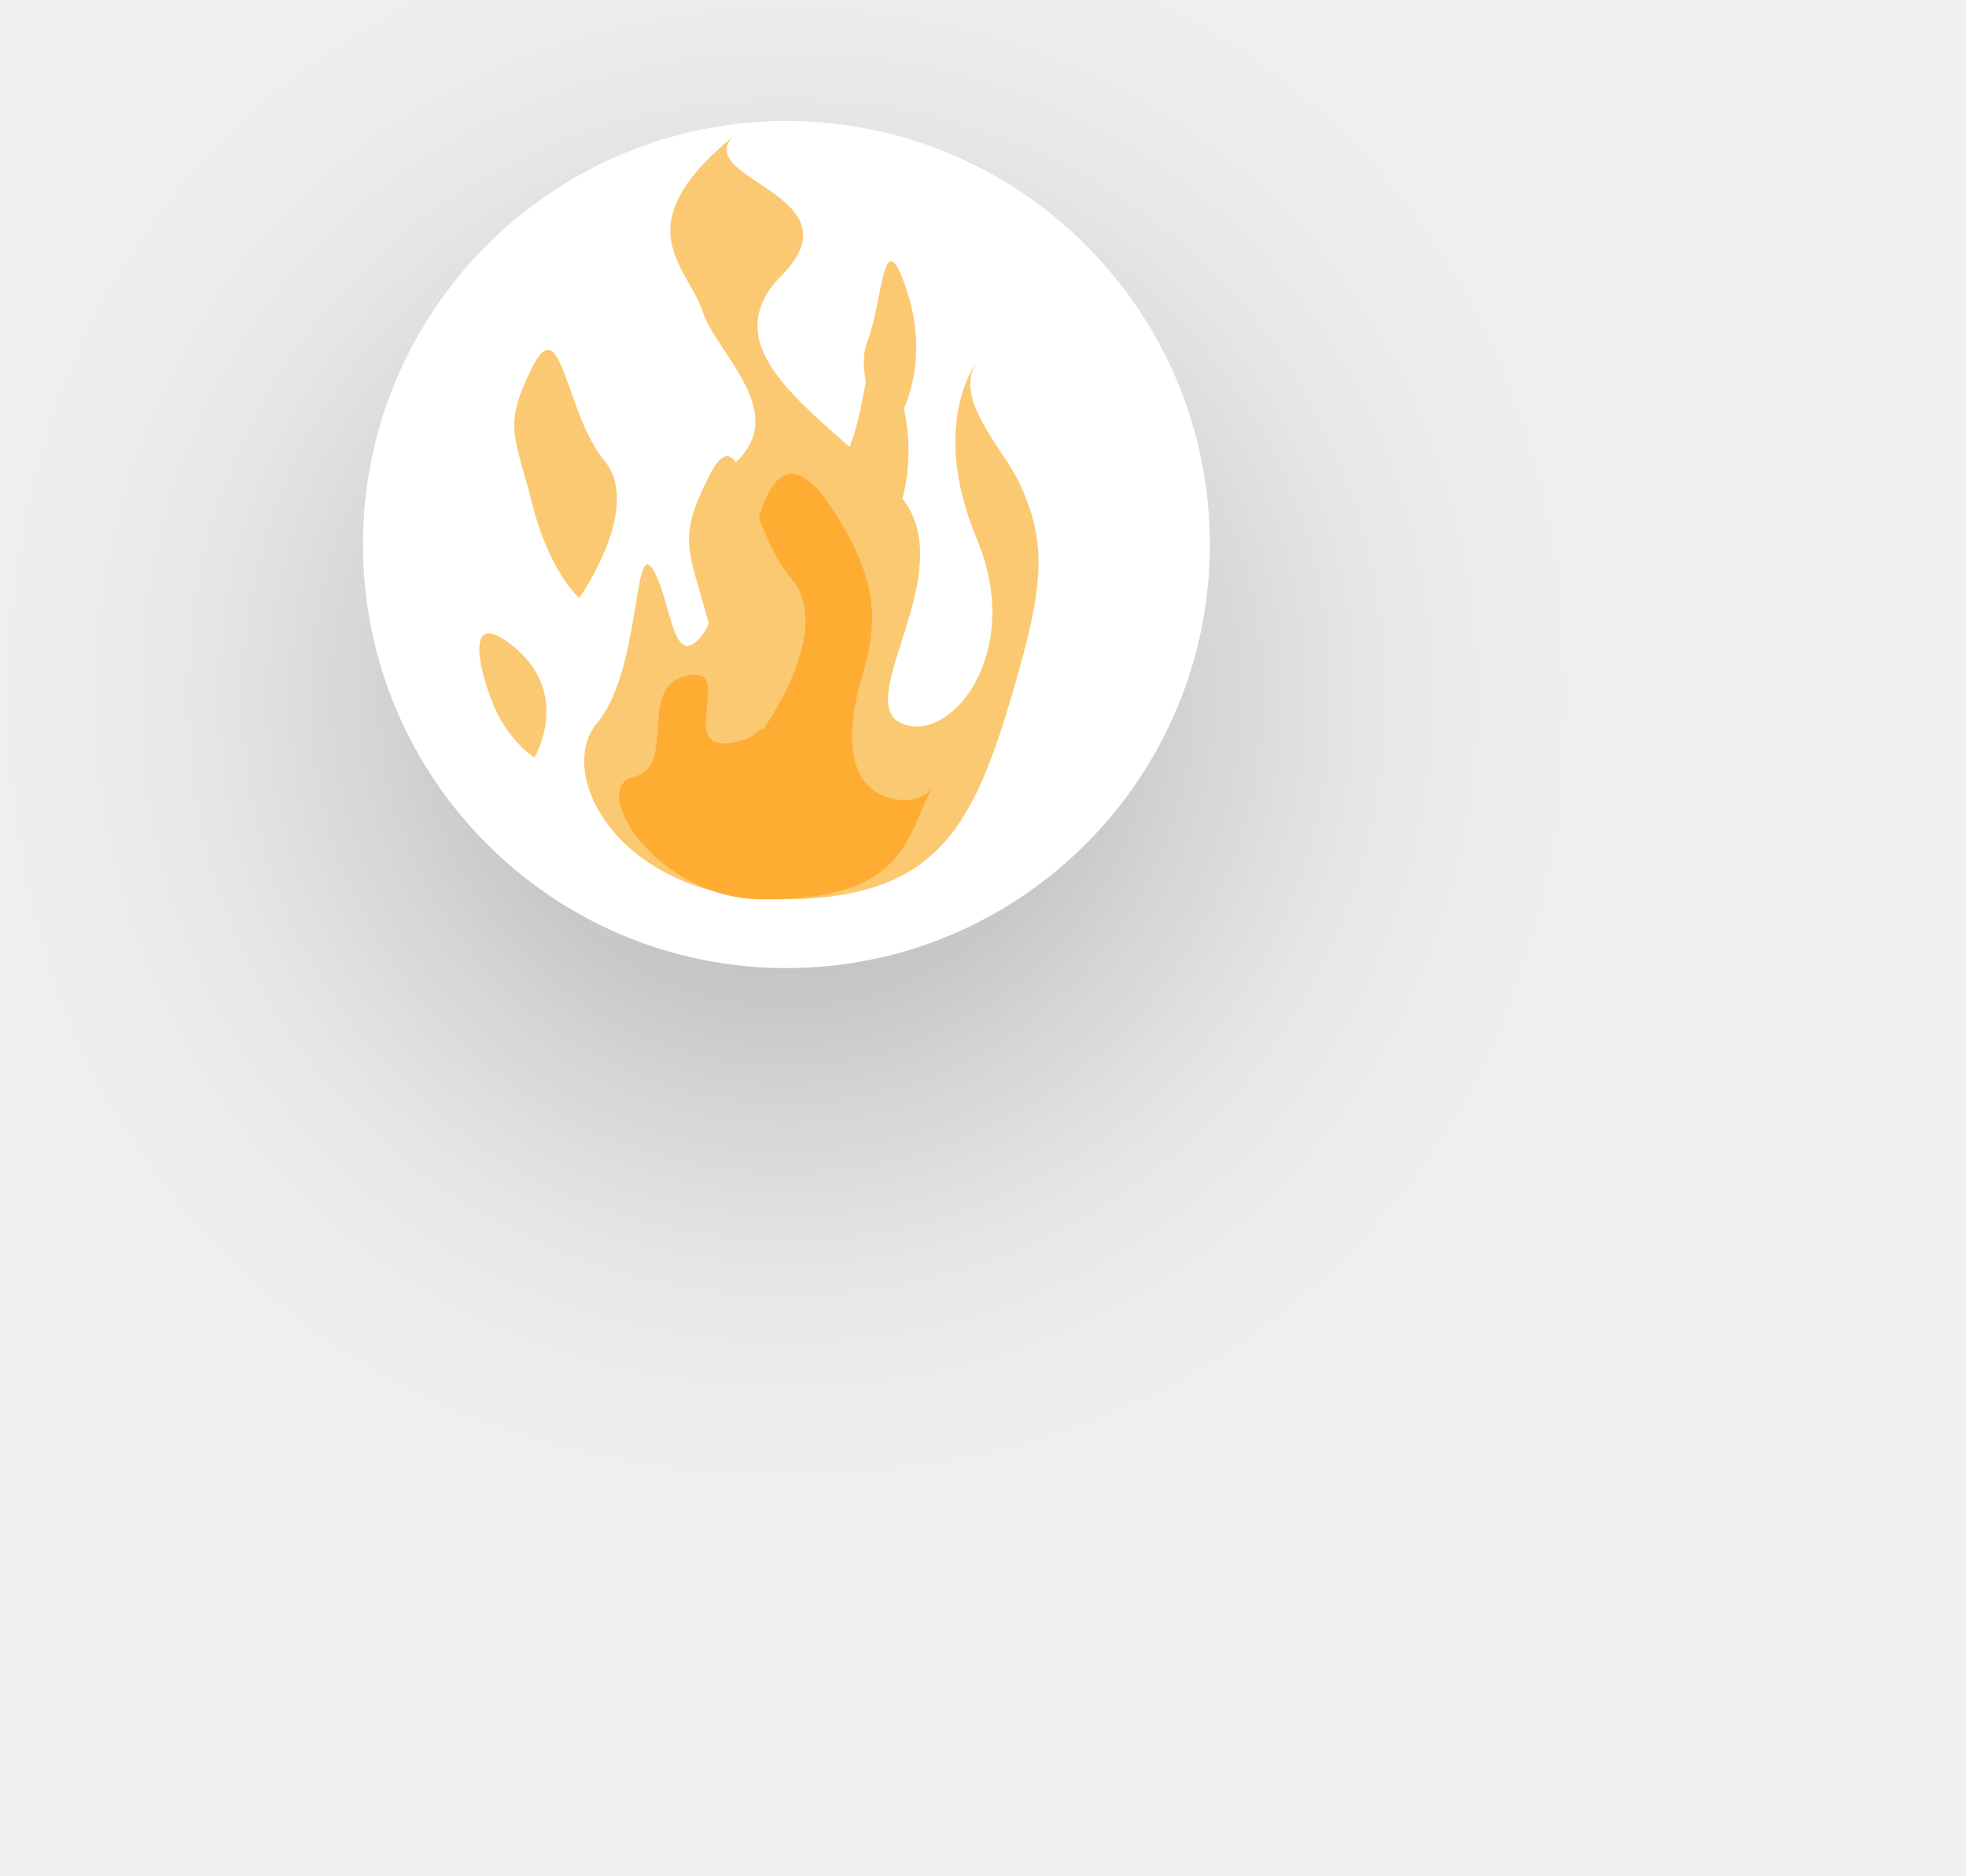
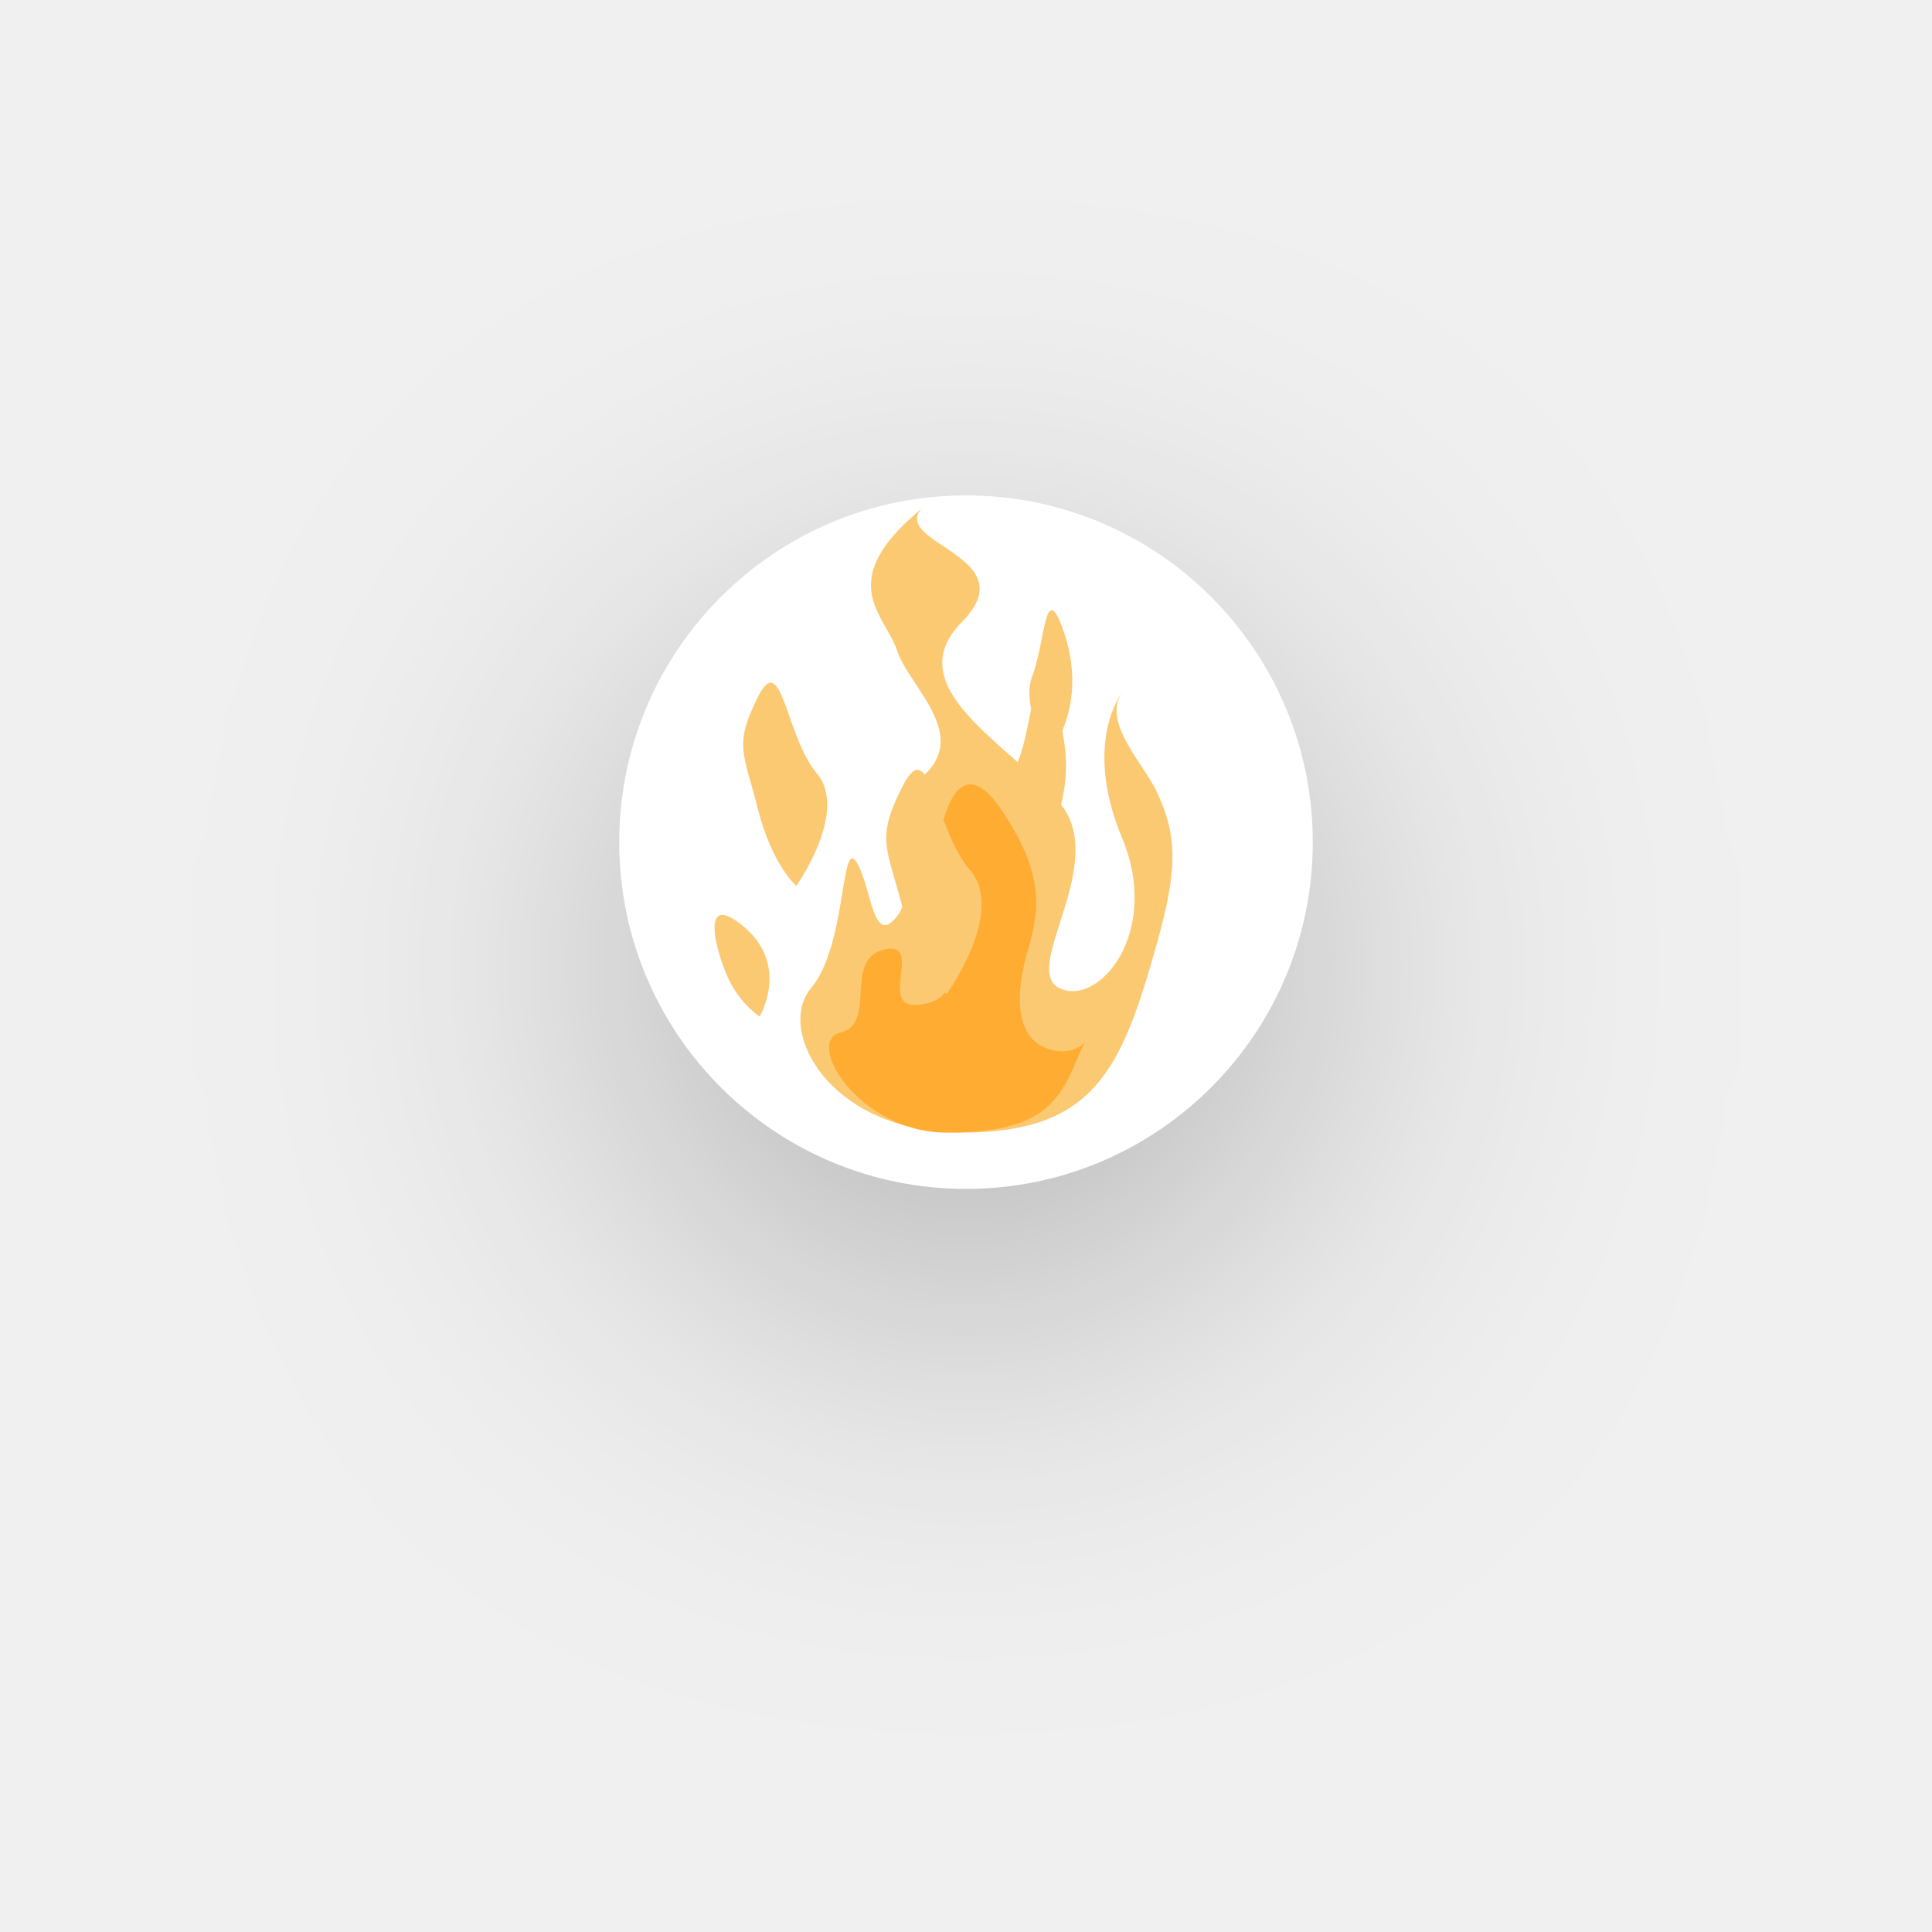
- <svg xmlns="http://www.w3.org/2000/svg" width="130" height="124" viewBox="0 0 130 124" fill="none">
+ <svg xmlns="http://www.w3.org/2000/svg" width="156" height="156" viewBox="0 0 156 156" fill="none">
  <g filter="url(#filter0_d)">
-     <circle cx="52" cy="36" r="28" fill="white" />
+     <circle cx="78" cy="68" r="28" fill="white" />
  </g>
-   <path fill-rule="evenodd" clip-rule="evenodd" d="M51.678 59.453C62.391 59.453 64.56 54.329 67.404 44.23C69.144 38.049 69.044 35.452 67.404 31.931C66.364 29.699 62.951 26.304 64.598 23.922C64.598 23.922 61.391 27.953 64.598 35.645C67.805 43.336 62.687 49.35 59.532 47.782C56.378 46.215 63.677 37.603 59.532 32.798C55.388 27.993 46.459 23.496 51.678 18.214C56.898 12.931 45.924 11.885 48.421 9.069C41.251 14.976 45.478 17.62 46.443 20.547C47.408 23.474 52.427 27.362 48.421 30.766C44.415 34.169 48.471 39.398 46.443 41.975C44.415 44.552 44.404 39.536 43.14 37.59C41.877 35.645 42.358 44.389 39.49 47.782C36.622 51.176 40.966 59.453 51.678 59.453Z" fill="#FBC972" />
-   <path fill-rule="evenodd" clip-rule="evenodd" d="M38.302 39.534C38.302 39.534 42.539 33.533 39.968 30.463C37.396 27.394 37.147 20.369 35.191 24.289C33.235 28.208 34.036 28.732 35.191 33.303C36.346 37.875 38.302 39.534 38.302 39.534Z" fill="#FBC972" />
-   <path fill-rule="evenodd" clip-rule="evenodd" d="M59.697 27.189C60.709 24.945 61.036 21.916 59.697 18.454C58.357 14.992 58.357 19.978 57.36 22.556C56.363 25.134 58.684 29.433 59.697 27.189Z" fill="#FBC972" />
-   <path fill-rule="evenodd" clip-rule="evenodd" d="M35.338 50.079C35.338 50.079 37.825 45.934 33.995 42.772C30.165 39.609 32.048 45.707 33.056 47.5C34.065 49.292 35.338 50.079 35.338 50.079Z" fill="#FBC972" />
-   <path fill-rule="evenodd" clip-rule="evenodd" d="M50.435 59.453C57.483 59.453 59.346 57.469 60.872 53.745C62.398 50.021 61.999 53.522 58.943 52.778C55.887 52.033 55.936 48.294 57.014 44.661C58.093 41.029 58.072 38.322 55.057 33.681C52.042 29.04 50.325 31.761 49.471 37.606C48.618 43.45 53.029 48.062 48.709 49.041C44.388 50.021 48.823 43.93 45.434 44.661C42.045 45.392 44.855 50.663 41.874 51.369C38.893 52.076 43.387 59.453 50.435 59.453Z" fill="#FFAC32" />
-   <path fill-rule="evenodd" clip-rule="evenodd" d="M50.434 48.264C50.434 48.264 55.239 41.642 52.322 38.254C49.406 34.866 49.123 27.114 46.905 31.439C44.687 35.765 45.596 36.343 46.905 41.388C48.215 46.434 50.434 48.264 50.434 48.264Z" fill="#FBC972" />
-   <path fill-rule="evenodd" clip-rule="evenodd" d="M59.022 34.786C60.223 32.149 60.611 28.59 59.022 24.52C57.432 20.451 57.432 26.312 56.25 29.342C55.067 32.372 57.821 37.424 59.022 34.786Z" fill="#FBC972" />
+   <path fill-rule="evenodd" clip-rule="evenodd" d="M77.678 91.453C88.391 91.453 90.56 86.329 93.404 76.23C95.144 70.049 95.044 67.452 93.404 63.931C92.364 61.699 88.951 58.304 90.598 55.922C90.598 55.922 87.391 59.953 90.598 67.645C93.805 75.336 88.687 81.35 85.532 79.782C82.378 78.215 89.677 69.603 85.532 64.798C81.388 59.993 72.459 55.496 77.678 50.214C82.898 44.931 71.924 43.885 74.421 41.069C67.251 46.976 71.478 49.62 72.443 52.547C73.408 55.474 78.427 59.362 74.421 62.766C70.415 66.169 74.472 71.398 72.443 73.975C70.415 76.552 70.404 71.536 69.14 69.59C67.876 67.645 68.358 76.389 65.49 79.782C62.622 83.176 66.966 91.453 77.678 91.453Z" fill="#FBC972" />
+   <path fill-rule="evenodd" clip-rule="evenodd" d="M64.302 71.534C64.302 71.534 68.539 65.533 65.968 62.464C63.396 59.394 63.147 52.369 61.191 56.289C59.235 60.208 60.036 60.732 61.191 65.303C62.346 69.875 64.302 71.534 64.302 71.534Z" fill="#FBC972" />
+   <path fill-rule="evenodd" clip-rule="evenodd" d="M85.697 59.189C86.709 56.945 87.037 53.916 85.697 50.454C84.357 46.992 84.357 51.978 83.36 54.556C82.363 57.135 84.684 61.433 85.697 59.189Z" fill="#FBC972" />
+   <path fill-rule="evenodd" clip-rule="evenodd" d="M61.338 82.079C61.338 82.079 63.825 77.934 59.995 74.772C56.165 71.609 58.048 77.707 59.056 79.5C60.065 81.293 61.338 82.079 61.338 82.079Z" fill="#FBC972" />
+   <path fill-rule="evenodd" clip-rule="evenodd" d="M76.435 91.453C83.483 91.453 85.346 89.469 86.872 85.745C88.398 82.021 88 85.522 84.943 84.778C81.887 84.033 81.936 80.294 83.014 76.661C84.093 73.029 84.073 70.322 81.057 65.681C78.042 61.04 76.325 63.761 75.471 69.606C74.618 75.45 79.029 80.062 74.709 81.042C70.388 82.021 74.823 75.93 71.434 76.661C68.045 77.392 70.855 82.663 67.874 83.369C64.893 84.076 69.387 91.453 76.435 91.453Z" fill="#FFAC32" />
+   <path fill-rule="evenodd" clip-rule="evenodd" d="M76.434 80.264C76.434 80.264 81.239 73.642 78.322 70.254C75.406 66.866 75.123 59.114 72.905 63.44C70.687 67.765 71.596 68.343 72.905 73.388C74.215 78.434 76.434 80.264 76.434 80.264Z" fill="#FBC972" />
+   <path fill-rule="evenodd" clip-rule="evenodd" d="M85.022 66.786C86.223 64.149 86.612 60.59 85.022 56.52C83.433 52.451 83.433 58.312 82.25 61.342C81.067 64.372 83.821 69.424 85.022 66.786Z" fill="#FBC972" />
  <defs>
-     <filter id="filter0_d" x="-26" y="-32" width="156" height="156" filterUnits="userSpaceOnUse" color-interpolation-filters="sRGB">
+     <filter id="filter0_d" x="0" y="0" width="156" height="156" filterUnits="userSpaceOnUse" color-interpolation-filters="sRGB">
      <feFlood flood-opacity="0" result="BackgroundImageFix" />
      <feColorMatrix in="SourceAlpha" type="matrix" values="0 0 0 0 0 0 0 0 0 0 0 0 0 0 0 0 0 0 127 0" />
      <feOffset dy="10" />
      <feGaussianBlur stdDeviation="25" />
      <feColorMatrix type="matrix" values="0 0 0 0 0 0 0 0 0 0 0 0 0 0 0 0 0 0 0.27 0" />
      <feBlend mode="normal" in2="BackgroundImageFix" result="effect1_dropShadow" />
      <feBlend mode="normal" in="SourceGraphic" in2="effect1_dropShadow" result="shape" />
    </filter>
  </defs>
</svg>
